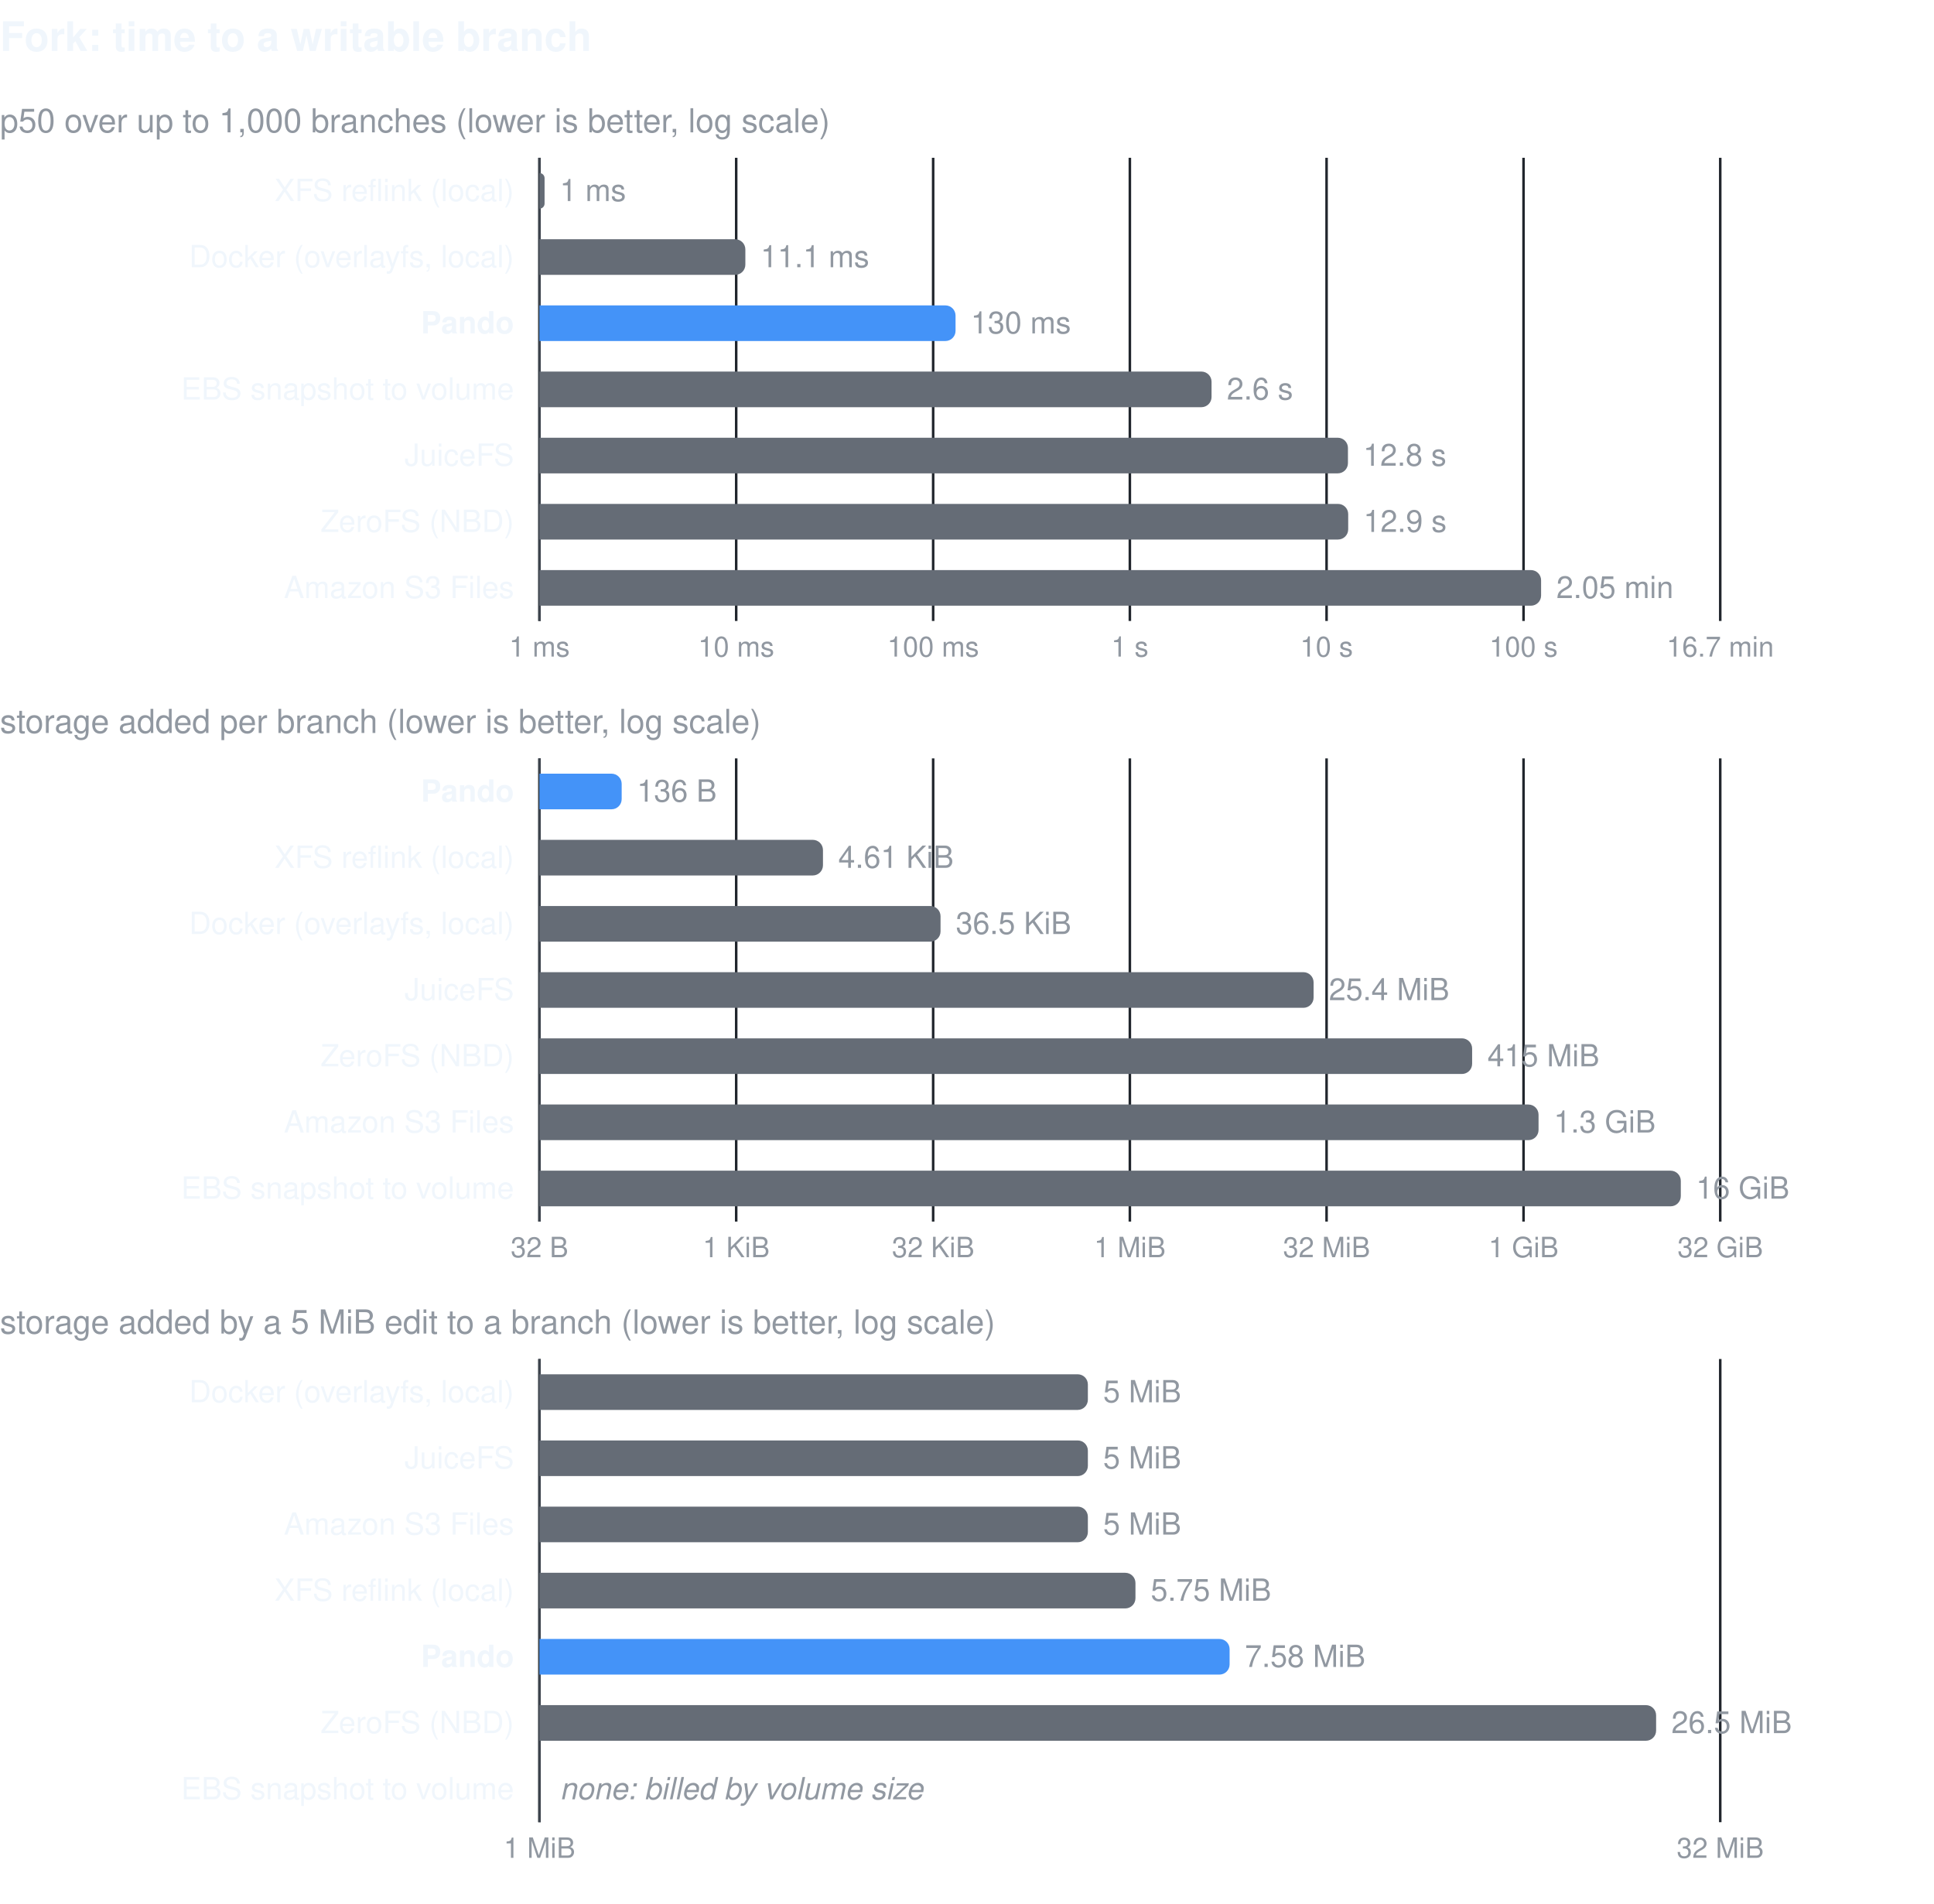
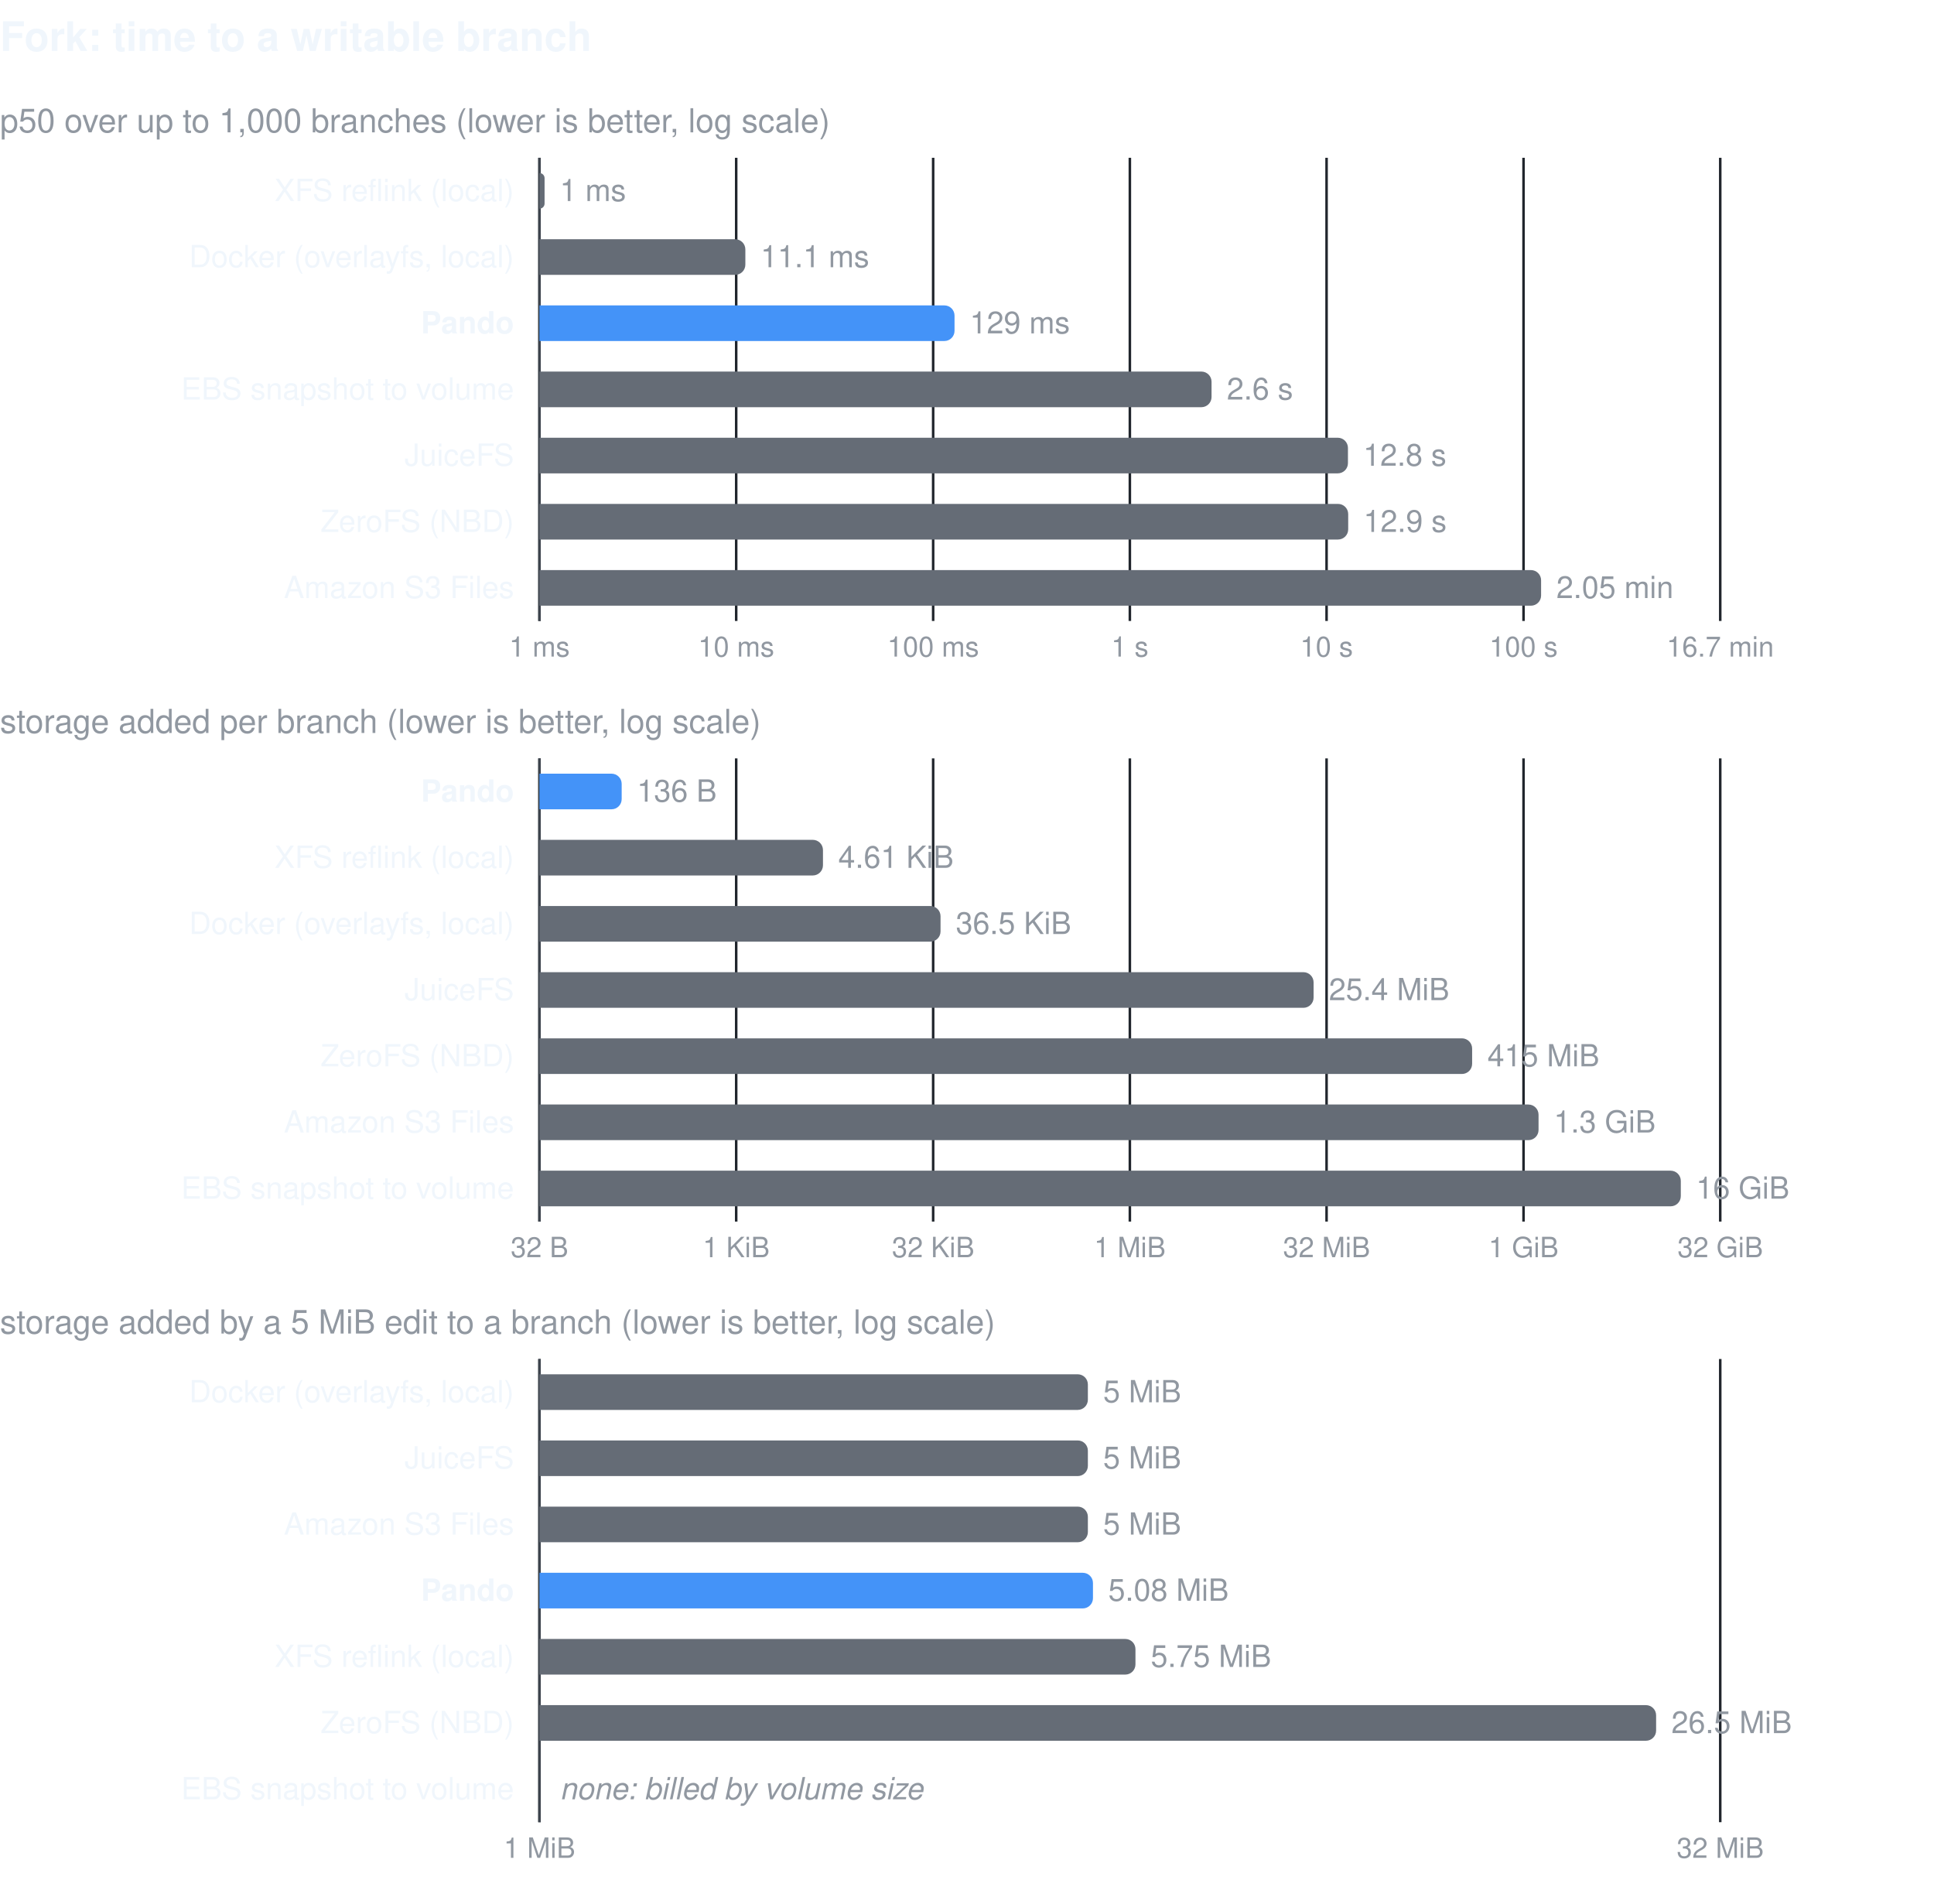
<svg xmlns="http://www.w3.org/2000/svg" width="760" height="748" viewBox="0 0 760 748" font-family="-apple-system, BlinkMacSystemFont, 'Segoe UI', Helvetica, Arial, sans-serif" role="img">
  <text x="0" y="20" font-size="16" font-weight="600" fill="#f0f6fc">Fork: time to a writable branch</text>
  <text x="0" y="52" font-size="13" fill="#9198a1">p50 over up to 1,000 branches (lower is better, log scale)</text>
  <line x1="212.0" y1="62" x2="212.0" y2="244" stroke="#21262d" stroke-width="1" />
  <text x="212.0" y="258" font-size="11" fill="#9198a1" text-anchor="middle">1 ms</text>
  <line x1="289.3" y1="62" x2="289.3" y2="244" stroke="#21262d" stroke-width="1" />
  <text x="289.3" y="258" font-size="11" fill="#9198a1" text-anchor="middle">10 ms</text>
  <line x1="366.7" y1="62" x2="366.7" y2="244" stroke="#21262d" stroke-width="1" />
  <text x="366.7" y="258" font-size="11" fill="#9198a1" text-anchor="middle">100 ms</text>
  <line x1="444.0" y1="62" x2="444.0" y2="244" stroke="#21262d" stroke-width="1" />
  <text x="444.0" y="258" font-size="11" fill="#9198a1" text-anchor="middle">1 s</text>
  <line x1="521.3" y1="62" x2="521.3" y2="244" stroke="#21262d" stroke-width="1" />
  <text x="521.3" y="258" font-size="11" fill="#9198a1" text-anchor="middle">10 s</text>
  <line x1="598.7" y1="62" x2="598.7" y2="244" stroke="#21262d" stroke-width="1" />
  <text x="598.7" y="258" font-size="11" fill="#9198a1" text-anchor="middle">100 s</text>
  <line x1="676.0" y1="62" x2="676.0" y2="244" stroke="#21262d" stroke-width="1" />
  <text x="676.0" y="258" font-size="11" fill="#9198a1" text-anchor="middle">16.7 min</text>
  <line x1="212" y1="62" x2="212" y2="244" stroke="#3d444d" stroke-width="1" />
  <text x="202" y="79.0" font-size="12" fill="#f0f6fc" text-anchor="end">XFS reflink (local)</text>
  <path d="M212,68.0 h0.0 a2,2 0 0 1 2,2 v10 a2,2 0 0 1 -2,2 h-0.0 z" fill="#656c76" />
  <text x="220.0" y="79.0" font-size="12" fill="#9198a1">1 ms</text>
  <text x="202" y="105.0" font-size="12" fill="#f0f6fc" text-anchor="end">Docker (overlayfs, local)</text>
  <path d="M212,94.0 h76.9 a4,4 0 0 1 4,4 v6 a4,4 0 0 1 -4,4 h-76.9 z" fill="#656c76" />
  <text x="298.9" y="105.0" font-size="12" fill="#9198a1">11.1 ms</text>
  <text x="202" y="131.0" font-size="12" fill="#f0f6fc" text-anchor="end" font-weight="600">Pando</text>
-   <path d="M212,120.0 h159.5 a4,4 0 0 1 4,4 v6 a4,4 0 0 1 -4,4 h-159.5 z" fill="#4493f8" />
-   <text x="381.5" y="131.0" font-size="12" fill="#9198a1">130 ms</text>
+   <path d="M212,120.0 h159.1 a4,4 0 0 1 4,4 v6 a4,4 0 0 1 -4,4 h-159.1 z" fill="#4493f8" />
+   <text x="381.1" y="131.0" font-size="12" fill="#9198a1">129 ms</text>
  <text x="202" y="157.0" font-size="12" fill="#f0f6fc" text-anchor="end">EBS snapshot to volume</text>
  <path d="M212,146.0 h260.1 a4,4 0 0 1 4,4 v6 a4,4 0 0 1 -4,4 h-260.1 z" fill="#656c76" />
  <text x="482.1" y="157.0" font-size="12" fill="#9198a1">2.6 s</text>
  <text x="202" y="183.0" font-size="12" fill="#f0f6fc" text-anchor="end">JuiceFS</text>
  <path d="M212,172.0 h313.7 a4,4 0 0 1 4,4 v6 a4,4 0 0 1 -4,4 h-313.7 z" fill="#656c76" />
  <text x="535.7" y="183.0" font-size="12" fill="#9198a1">12.8 s</text>
  <text x="202" y="209.0" font-size="12" fill="#f0f6fc" text-anchor="end">ZeroFS (NBD)</text>
  <path d="M212,198.0 h313.8 a4,4 0 0 1 4,4 v6 a4,4 0 0 1 -4,4 h-313.8 z" fill="#656c76" />
  <text x="535.8" y="209.0" font-size="12" fill="#9198a1">12.9 s</text>
  <text x="202" y="235.0" font-size="12" fill="#f0f6fc" text-anchor="end">Amazon S3 Files</text>
  <path d="M212,224.0 h389.6 a4,4 0 0 1 4,4 v6 a4,4 0 0 1 -4,4 h-389.6 z" fill="#656c76" />
  <text x="611.6" y="235.0" font-size="12" fill="#9198a1">2.05 min</text>
  <text x="0" y="288" font-size="13" fill="#9198a1">storage added per branch (lower is better, log scale)</text>
  <line x1="212.0" y1="298" x2="212.0" y2="480" stroke="#21262d" stroke-width="1" />
  <text x="212.0" y="494" font-size="11" fill="#9198a1" text-anchor="middle">32 B</text>
  <line x1="289.3" y1="298" x2="289.3" y2="480" stroke="#21262d" stroke-width="1" />
  <text x="289.3" y="494" font-size="11" fill="#9198a1" text-anchor="middle">1 KiB</text>
  <line x1="366.7" y1="298" x2="366.7" y2="480" stroke="#21262d" stroke-width="1" />
  <text x="366.7" y="494" font-size="11" fill="#9198a1" text-anchor="middle">32 KiB</text>
  <line x1="444.0" y1="298" x2="444.0" y2="480" stroke="#21262d" stroke-width="1" />
  <text x="444.0" y="494" font-size="11" fill="#9198a1" text-anchor="middle">1 MiB</text>
  <line x1="521.3" y1="298" x2="521.3" y2="480" stroke="#21262d" stroke-width="1" />
  <text x="521.3" y="494" font-size="11" fill="#9198a1" text-anchor="middle">32 MiB</text>
  <line x1="598.7" y1="298" x2="598.7" y2="480" stroke="#21262d" stroke-width="1" />
  <text x="598.7" y="494" font-size="11" fill="#9198a1" text-anchor="middle">1 GiB</text>
  <line x1="676.0" y1="298" x2="676.0" y2="480" stroke="#21262d" stroke-width="1" />
  <text x="676.0" y="494" font-size="11" fill="#9198a1" text-anchor="middle">32 GiB</text>
  <line x1="212" y1="298" x2="212" y2="480" stroke="#3d444d" stroke-width="1" />
  <text x="202" y="315.0" font-size="12" fill="#f0f6fc" text-anchor="end" font-weight="600">Pando</text>
  <path d="M212,304.0 h28.3 a4,4 0 0 1 4,4 v6 a4,4 0 0 1 -4,4 h-28.3 z" fill="#4493f8" />
  <text x="250.3" y="315.0" font-size="12" fill="#9198a1">136 B</text>
  <text x="202" y="341.0" font-size="12" fill="#f0f6fc" text-anchor="end">XFS reflink (local)</text>
  <path d="M212,330.0 h107.4 a4,4 0 0 1 4,4 v6 a4,4 0 0 1 -4,4 h-107.4 z" fill="#656c76" />
  <text x="329.4" y="341.0" font-size="12" fill="#9198a1">4.61 KiB</text>
  <text x="202" y="367.0" font-size="12" fill="#f0f6fc" text-anchor="end">Docker (overlayfs, local)</text>
  <path d="M212,356.0 h153.6 a4,4 0 0 1 4,4 v6 a4,4 0 0 1 -4,4 h-153.6 z" fill="#656c76" />
  <text x="375.6" y="367.0" font-size="12" fill="#9198a1">36.5 KiB</text>
  <text x="202" y="393.0" font-size="12" fill="#f0f6fc" text-anchor="end">JuiceFS</text>
  <path d="M212,382.0 h300.2 a4,4 0 0 1 4,4 v6 a4,4 0 0 1 -4,4 h-300.2 z" fill="#656c76" />
  <text x="522.2" y="393.0" font-size="12" fill="#9198a1">25.4 MiB</text>
  <text x="202" y="419.0" font-size="12" fill="#f0f6fc" text-anchor="end">ZeroFS (NBD)</text>
  <path d="M212,408.0 h362.5 a4,4 0 0 1 4,4 v6 a4,4 0 0 1 -4,4 h-362.5 z" fill="#656c76" />
  <text x="584.5" y="419.0" font-size="12" fill="#9198a1">415 MiB</text>
  <text x="202" y="445.0" font-size="12" fill="#f0f6fc" text-anchor="end">Amazon S3 Files</text>
  <path d="M212,434.0 h388.6 a4,4 0 0 1 4,4 v6 a4,4 0 0 1 -4,4 h-388.6 z" fill="#656c76" />
  <text x="610.6" y="445.0" font-size="12" fill="#9198a1">1.3 GiB</text>
  <text x="202" y="471.0" font-size="12" fill="#f0f6fc" text-anchor="end">EBS snapshot to volume</text>
  <path d="M212,460.0 h444.5 a4,4 0 0 1 4,4 v6 a4,4 0 0 1 -4,4 h-444.5 z" fill="#656c76" />
  <text x="666.5" y="471.0" font-size="12" fill="#9198a1">16 GiB</text>
  <text x="0" y="524" font-size="13" fill="#9198a1">storage added by a 5 MiB edit to a branch (lower is better, log scale)</text>
  <line x1="212.0" y1="534" x2="212.0" y2="716" stroke="#21262d" stroke-width="1" />
  <text x="212.0" y="730" font-size="11" fill="#9198a1" text-anchor="middle">1 MiB</text>
  <line x1="676.0" y1="534" x2="676.0" y2="716" stroke="#21262d" stroke-width="1" />
  <text x="676.0" y="730" font-size="11" fill="#9198a1" text-anchor="middle">32 MiB</text>
  <line x1="212" y1="534" x2="212" y2="716" stroke="#3d444d" stroke-width="1" />
  <text x="202" y="551.0" font-size="12" fill="#f0f6fc" text-anchor="end">Docker (overlayfs, local)</text>
  <path d="M212,540.0 h211.5 a4,4 0 0 1 4,4 v6 a4,4 0 0 1 -4,4 h-211.5 z" fill="#656c76" />
  <text x="433.5" y="551.0" font-size="12" fill="#9198a1">5 MiB</text>
  <text x="202" y="577.0" font-size="12" fill="#f0f6fc" text-anchor="end">JuiceFS</text>
  <path d="M212,566.0 h211.5 a4,4 0 0 1 4,4 v6 a4,4 0 0 1 -4,4 h-211.5 z" fill="#656c76" />
  <text x="433.5" y="577.0" font-size="12" fill="#9198a1">5 MiB</text>
  <text x="202" y="603.0" font-size="12" fill="#f0f6fc" text-anchor="end">Amazon S3 Files</text>
  <path d="M212,592.0 h211.5 a4,4 0 0 1 4,4 v6 a4,4 0 0 1 -4,4 h-211.5 z" fill="#656c76" />
  <text x="433.5" y="603.0" font-size="12" fill="#9198a1">5 MiB</text>
-   <text x="202" y="629.0" font-size="12" fill="#f0f6fc" text-anchor="end">XFS reflink (local)</text>
-   <path d="M212,618.0 h230.2 a4,4 0 0 1 4,4 v6 a4,4 0 0 1 -4,4 h-230.2 z" fill="#656c76" />
-   <text x="452.2" y="629.0" font-size="12" fill="#9198a1">5.75 MiB</text>
-   <text x="202" y="655.0" font-size="12" fill="#f0f6fc" text-anchor="end" font-weight="600">Pando</text>
-   <path d="M212,644.0 h267.2 a4,4 0 0 1 4,4 v6 a4,4 0 0 1 -4,4 h-267.2 z" fill="#4493f8" />
-   <text x="489.2" y="655.0" font-size="12" fill="#9198a1">7.58 MiB</text>
+   <text x="202" y="629.0" font-size="12" fill="#f0f6fc" text-anchor="end" font-weight="600">Pando</text>
+   <path d="M212,618.0 h213.5 a4,4 0 0 1 4,4 v6 a4,4 0 0 1 -4,4 h-213.5 z" fill="#4493f8" />
+   <text x="435.5" y="629.0" font-size="12" fill="#9198a1">5.08 MiB</text>
+   <text x="202" y="655.0" font-size="12" fill="#f0f6fc" text-anchor="end">XFS reflink (local)</text>
+   <path d="M212,644.0 h230.2 a4,4 0 0 1 4,4 v6 a4,4 0 0 1 -4,4 h-230.2 z" fill="#656c76" />
+   <text x="452.2" y="655.0" font-size="12" fill="#9198a1">5.75 MiB</text>
  <text x="202" y="681.0" font-size="12" fill="#f0f6fc" text-anchor="end">ZeroFS (NBD)</text>
  <path d="M212,670.0 h434.8 a4,4 0 0 1 4,4 v6 a4,4 0 0 1 -4,4 h-434.8 z" fill="#656c76" />
  <text x="656.8" y="681.0" font-size="12" fill="#9198a1">26.5 MiB</text>
  <text x="202" y="707.0" font-size="12" fill="#f0f6fc" text-anchor="end">EBS snapshot to volume</text>
  <text x="220" y="707.0" font-size="12" font-style="italic" fill="#9198a1">none: billed by volume size</text>
</svg>
